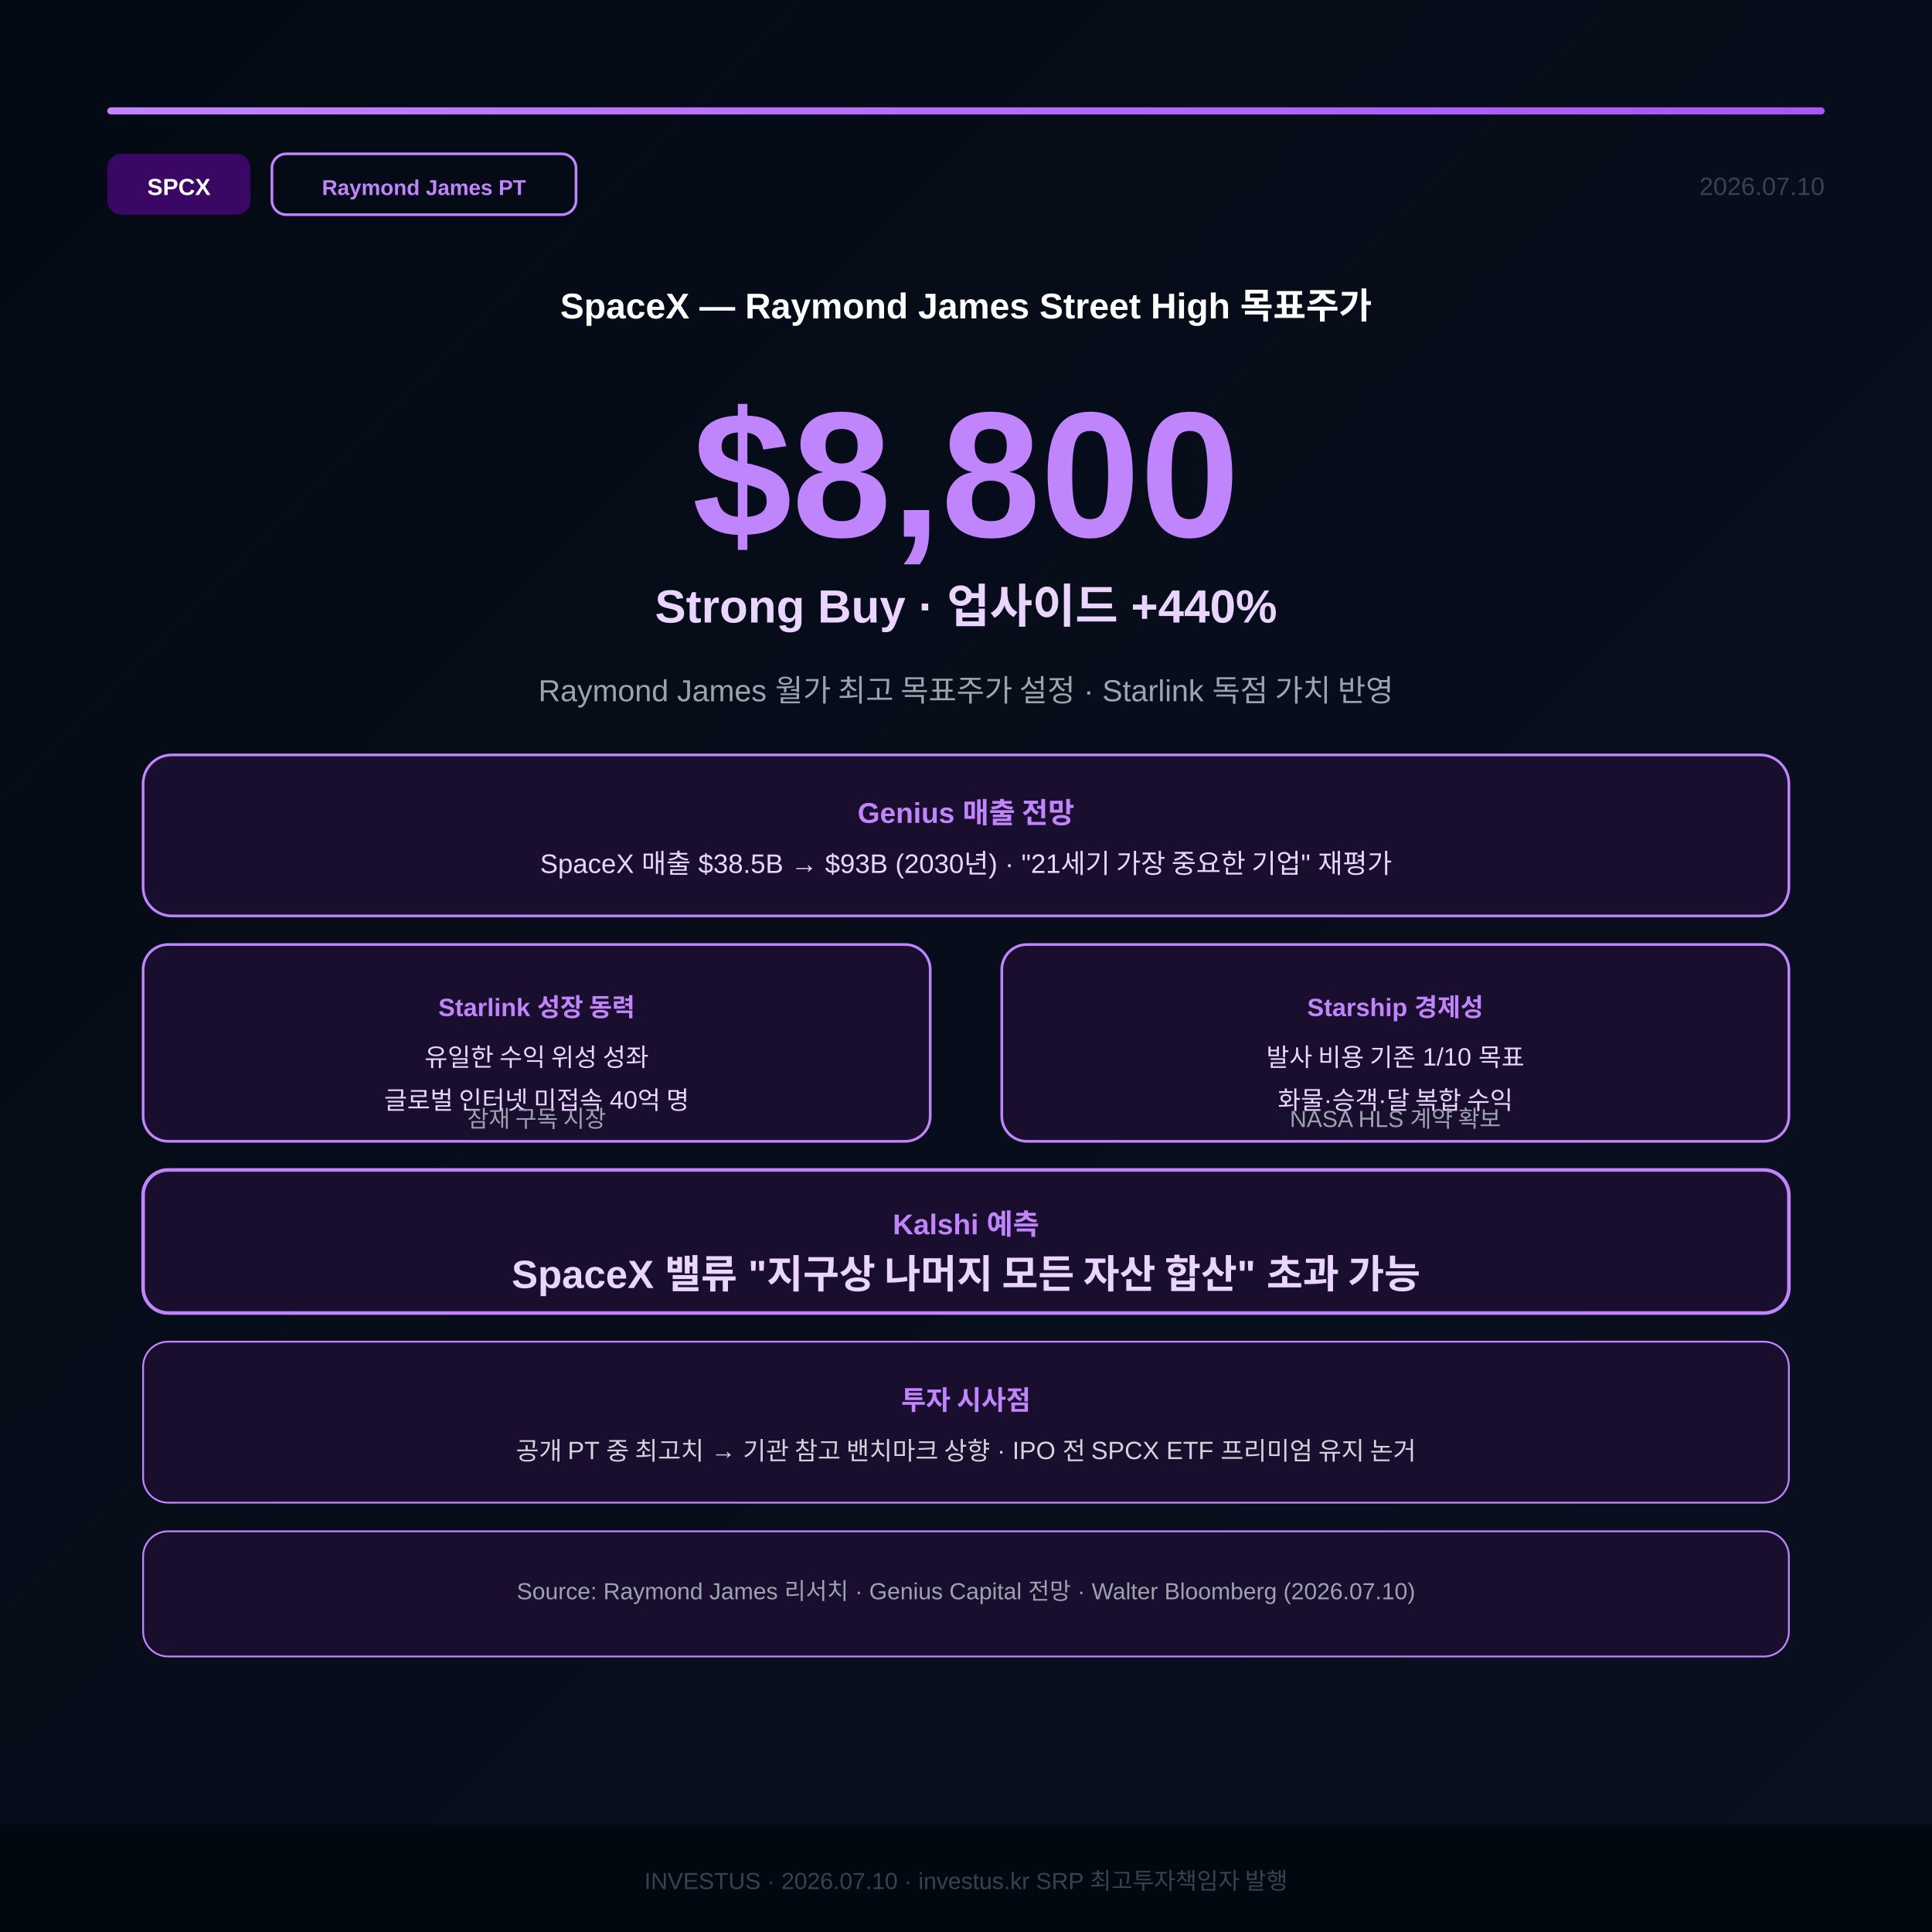
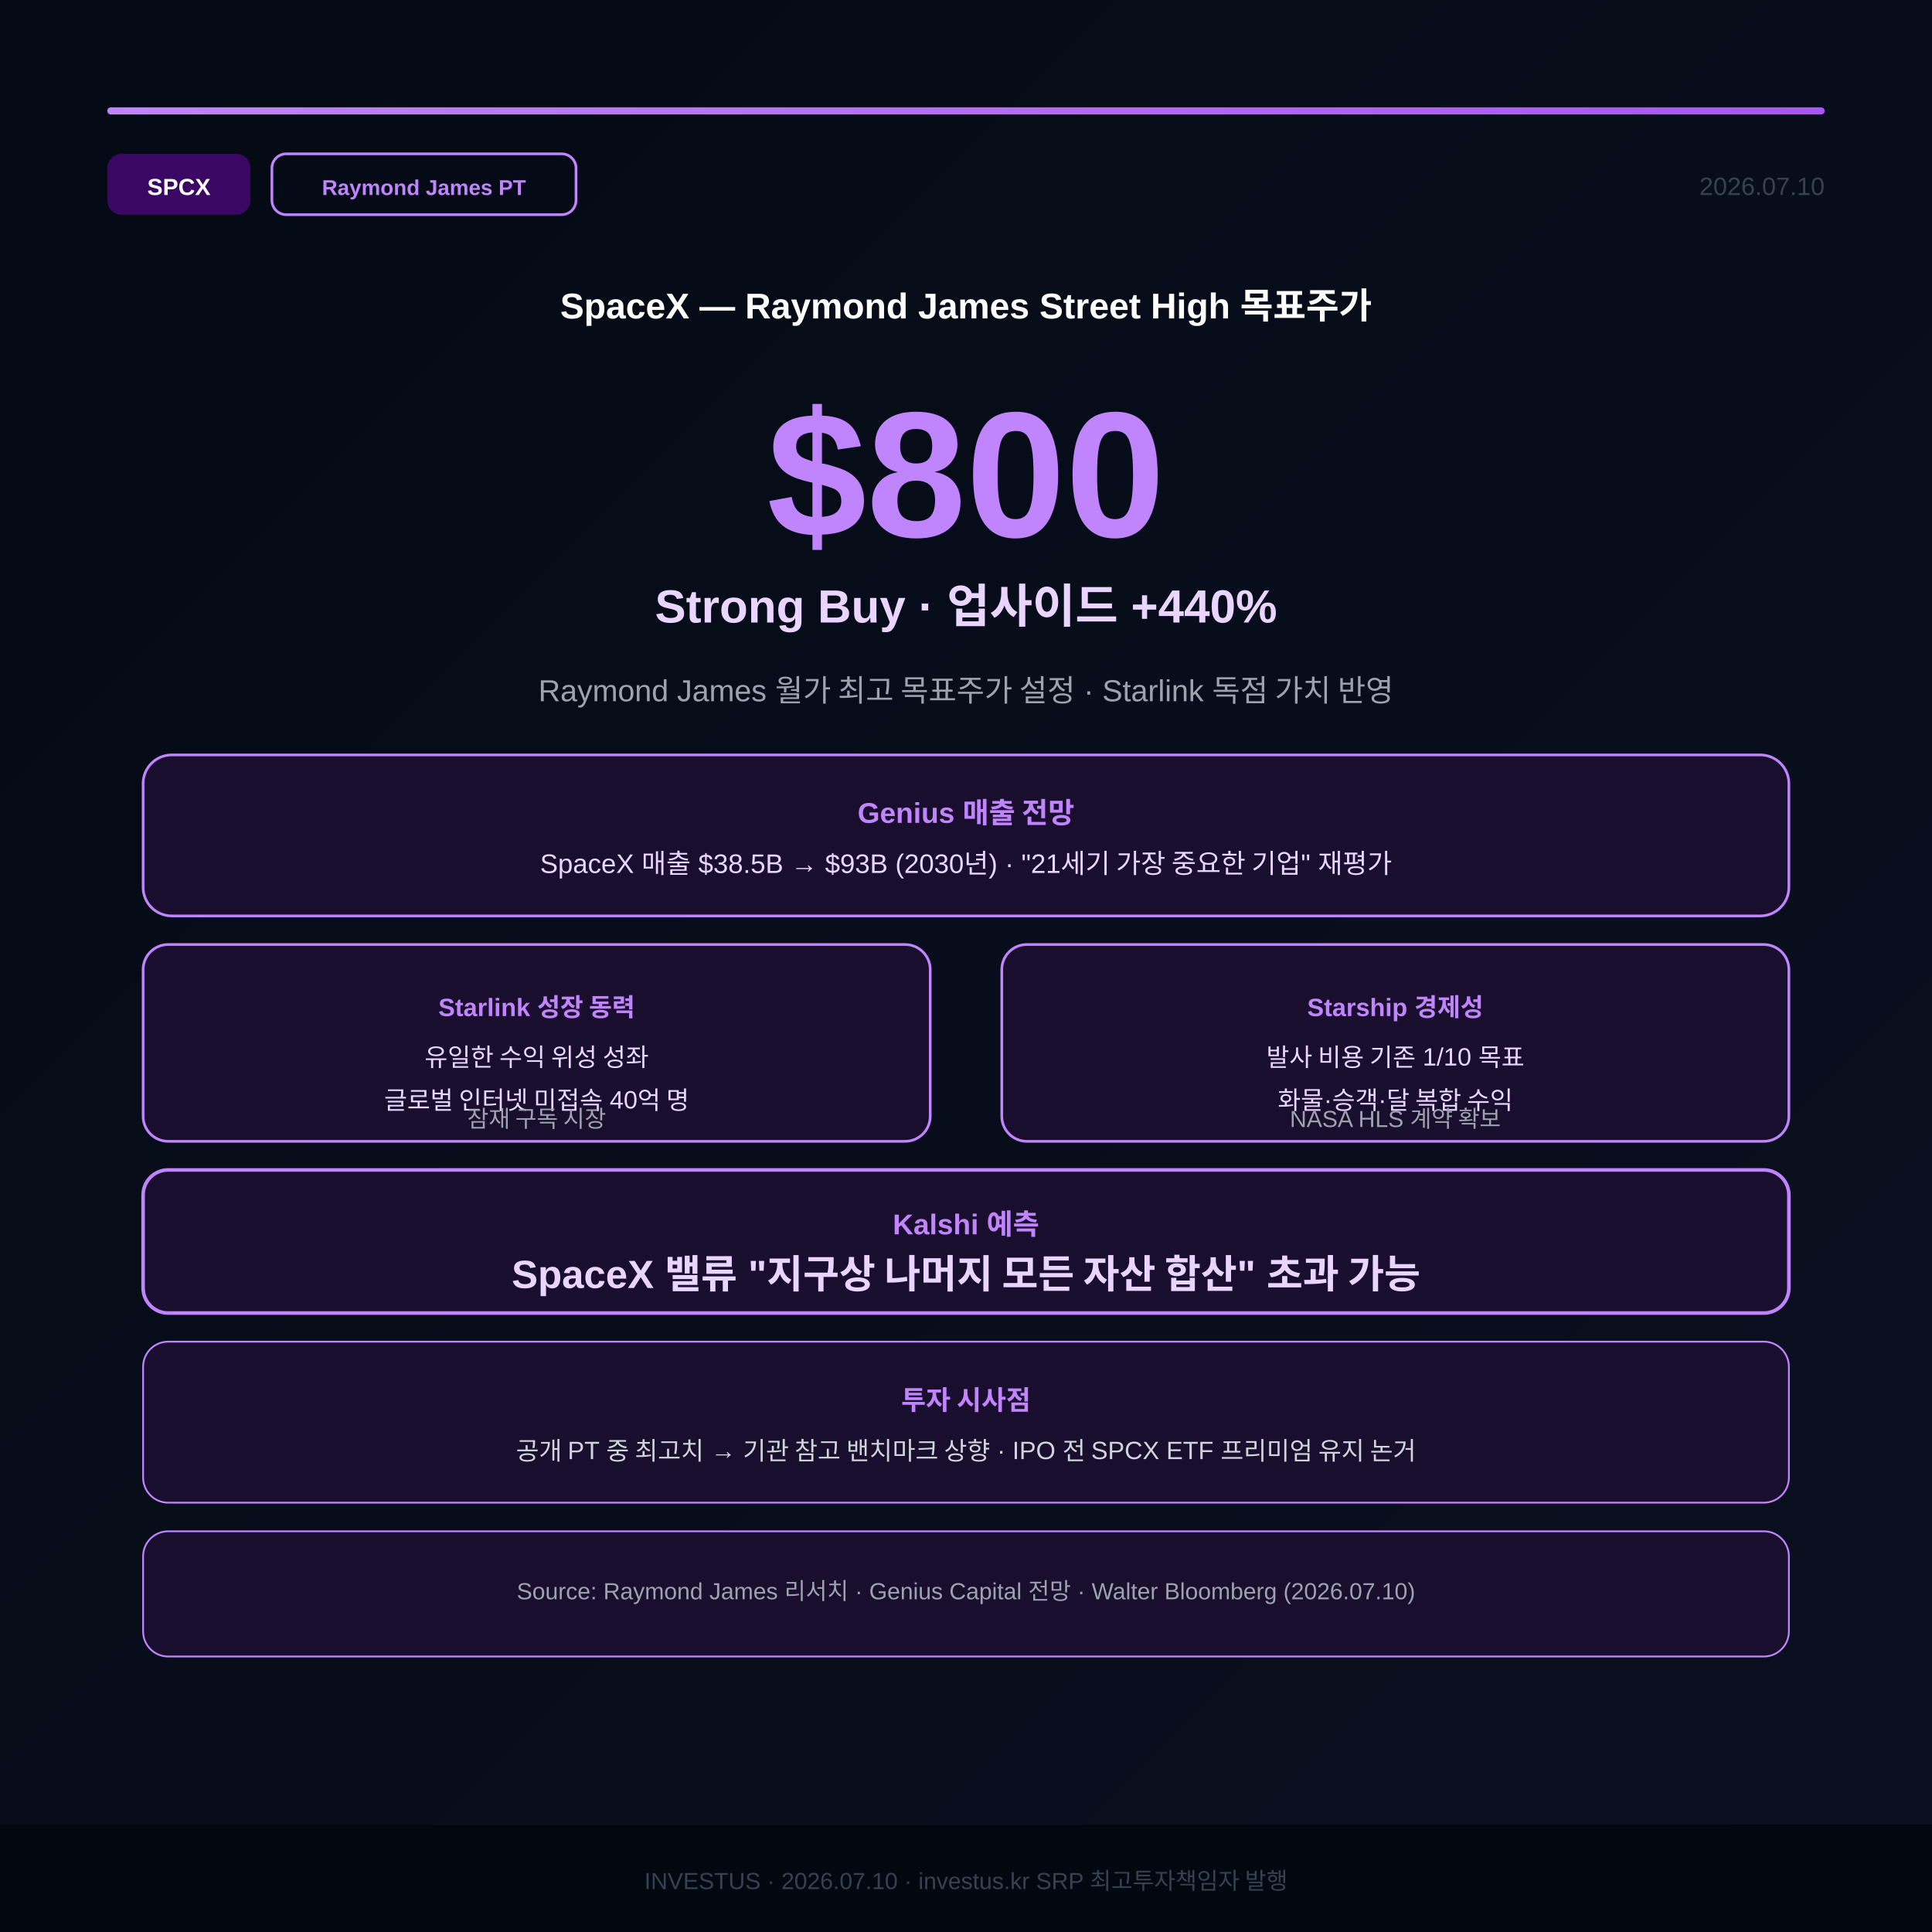
<svg xmlns="http://www.w3.org/2000/svg" viewBox="0 0 1080 1080" width="1080" height="1080">
  <defs>
    <linearGradient id="bg" x1="0%" y1="0%" x2="100%" y2="100%">
      <stop offset="0%" style="stop-color:#040a14" />
      <stop offset="100%" style="stop-color:#0a1020" />
    </linearGradient>
    <linearGradient id="purpleGrad" x1="0%" y1="0%" x2="100%" y2="0%">
      <stop offset="0%" style="stop-color:#c084fc" />
      <stop offset="100%" style="stop-color:#a855f7" />
    </linearGradient>
  </defs>
  <rect width="1080" height="1080" fill="url(#bg)" />
  <rect x="60" y="60" width="960" height="4" fill="url(#purpleGrad)" rx="2" />
  <rect x="60" y="86" width="80" height="34" rx="8" fill="#3b0764" />
  <text x="100" y="109" font-family="Arial Black, Arial" font-weight="900" font-size="13" fill="#ffffff" text-anchor="middle">SPCX</text>
  <rect x="152" y="86" width="170" height="34" rx="8" fill="none" stroke="#c084fc" stroke-width="1.5" />
  <text x="237" y="109" font-family="Arial, sans-serif" font-weight="700" font-size="12" fill="#c084fc" text-anchor="middle">Raymond James PT</text>
  <text x="1020" y="109" font-family="Arial, sans-serif" font-size="14" fill="#374151" text-anchor="end">2026.07.10</text>
  <text x="540" y="178" font-family="Arial Black, Arial" font-weight="900" font-size="20" fill="#ffffff" text-anchor="middle">SpaceX — Raymond James Street High 목표주가</text>
-   <text x="540" y="300" font-family="Arial Black, Arial" font-weight="900" font-size="100" fill="#c084fc" text-anchor="middle">$8,800</text>
+   <text x="540" y="300" font-family="Arial Black, Arial" font-weight="900" font-size="100" fill="#c084fc" text-anchor="middle">$800</text>
  <text x="540" y="348" font-family="Arial Black, Arial" font-weight="900" font-size="26" fill="#e9d5ff" text-anchor="middle">Strong Buy · 업사이드 +440%</text>
  <text x="540" y="392" font-family="Arial, sans-serif" font-size="17" fill="#9ca3af" text-anchor="middle">Raymond James 월가 최고 목표주가 설정 · Starlink 독점 가치 반영</text>
  <rect x="80" y="422" width="920" height="90" rx="16" fill="#1a0e2e" stroke="#c084fc" stroke-width="1.5" />
  <text x="540" y="460" font-family="Arial Black, Arial" font-weight="900" font-size="16" fill="#c084fc" text-anchor="middle">Genius 매출 전망</text>
  <text x="540" y="488" font-family="Arial, sans-serif" font-size="15" fill="#e9d5ff" text-anchor="middle">SpaceX 매출 $38.5B → $93B (2030년) · "21세기 가장 중요한 기업" 재평가</text>
  <rect x="80" y="528" width="440" height="110" rx="14" fill="#1a0e2e" stroke="#c084fc" stroke-width="1.5" />
  <text x="300" y="568" font-family="Arial Black, Arial" font-weight="900" font-size="14" fill="#c084fc" text-anchor="middle">Starlink 성장 동력</text>
  <text x="300" y="596" font-family="Arial, sans-serif" font-size="14" fill="#e9d5ff" text-anchor="middle">유일한 수익 위성 성좌</text>
  <text x="300" y="620" font-family="Arial, sans-serif" font-size="14" fill="#e9d5ff" text-anchor="middle">글로벌 인터넷 미접속 40억 명</text>
  <text x="300" y="630" font-family="Arial, sans-serif" font-size="13" fill="#9ca3af" text-anchor="middle">잠재 구독 시장</text>
  <rect x="560" y="528" width="440" height="110" rx="14" fill="#1a0e2e" stroke="#c084fc" stroke-width="1.5" />
  <text x="780" y="568" font-family="Arial Black, Arial" font-weight="900" font-size="14" fill="#c084fc" text-anchor="middle">Starship 경제성</text>
  <text x="780" y="596" font-family="Arial, sans-serif" font-size="14" fill="#e9d5ff" text-anchor="middle">발사 비용 기존 1/10 목표</text>
  <text x="780" y="620" font-family="Arial, sans-serif" font-size="14" fill="#e9d5ff" text-anchor="middle">화물·승객·달 복합 수익</text>
  <text x="780" y="630" font-family="Arial, sans-serif" font-size="13" fill="#9ca3af" text-anchor="middle">NASA HLS 계약 확보</text>
  <rect x="80" y="654" width="920" height="80" rx="14" fill="#1a0e2e" stroke="#c084fc" stroke-width="2" />
  <text x="540" y="690" font-family="Arial Black, Arial" font-weight="900" font-size="16" fill="#c084fc" text-anchor="middle">Kalshi 예측</text>
  <text x="540" y="720" font-family="Arial Black, Arial" font-weight="900" font-size="22" fill="#e9d5ff" text-anchor="middle">SpaceX 밸류 "지구상 나머지 모든 자산 합산" 초과 가능</text>
  <rect x="80" y="750" width="920" height="90" rx="14" fill="#1a0e2e" stroke="#c084fc" stroke-width="1" />
  <text x="540" y="788" font-family="Arial Black, Arial" font-weight="900" font-size="15" fill="#c084fc" text-anchor="middle">투자 시사점</text>
  <text x="540" y="816" font-family="Arial, sans-serif" font-size="14" fill="#d1d5db" text-anchor="middle">공개 PT 중 최고치 → 기관 참고 밴치마크 상향 · IPO 전 SPCX ETF 프리미엄 유지 논거</text>
  <rect x="80" y="856" width="920" height="70" rx="14" fill="#1a0e2e" stroke="#c084fc" stroke-width="1" />
  <text x="540" y="894" font-family="Arial, sans-serif" font-size="13" fill="#9ca3af" text-anchor="middle">Source: Raymond James 리서치 · Genius Capital 전망 · Walter Bloomberg (2026.07.10)</text>
  <rect x="0" y="1020" width="1080" height="60" fill="#020810" />
  <text x="540" y="1056" font-family="Arial, sans-serif" font-size="13" fill="#374151" text-anchor="middle">INVESTUS · 2026.07.10 · investus.kr SRP 최고투자책임자 발행</text>
</svg>
